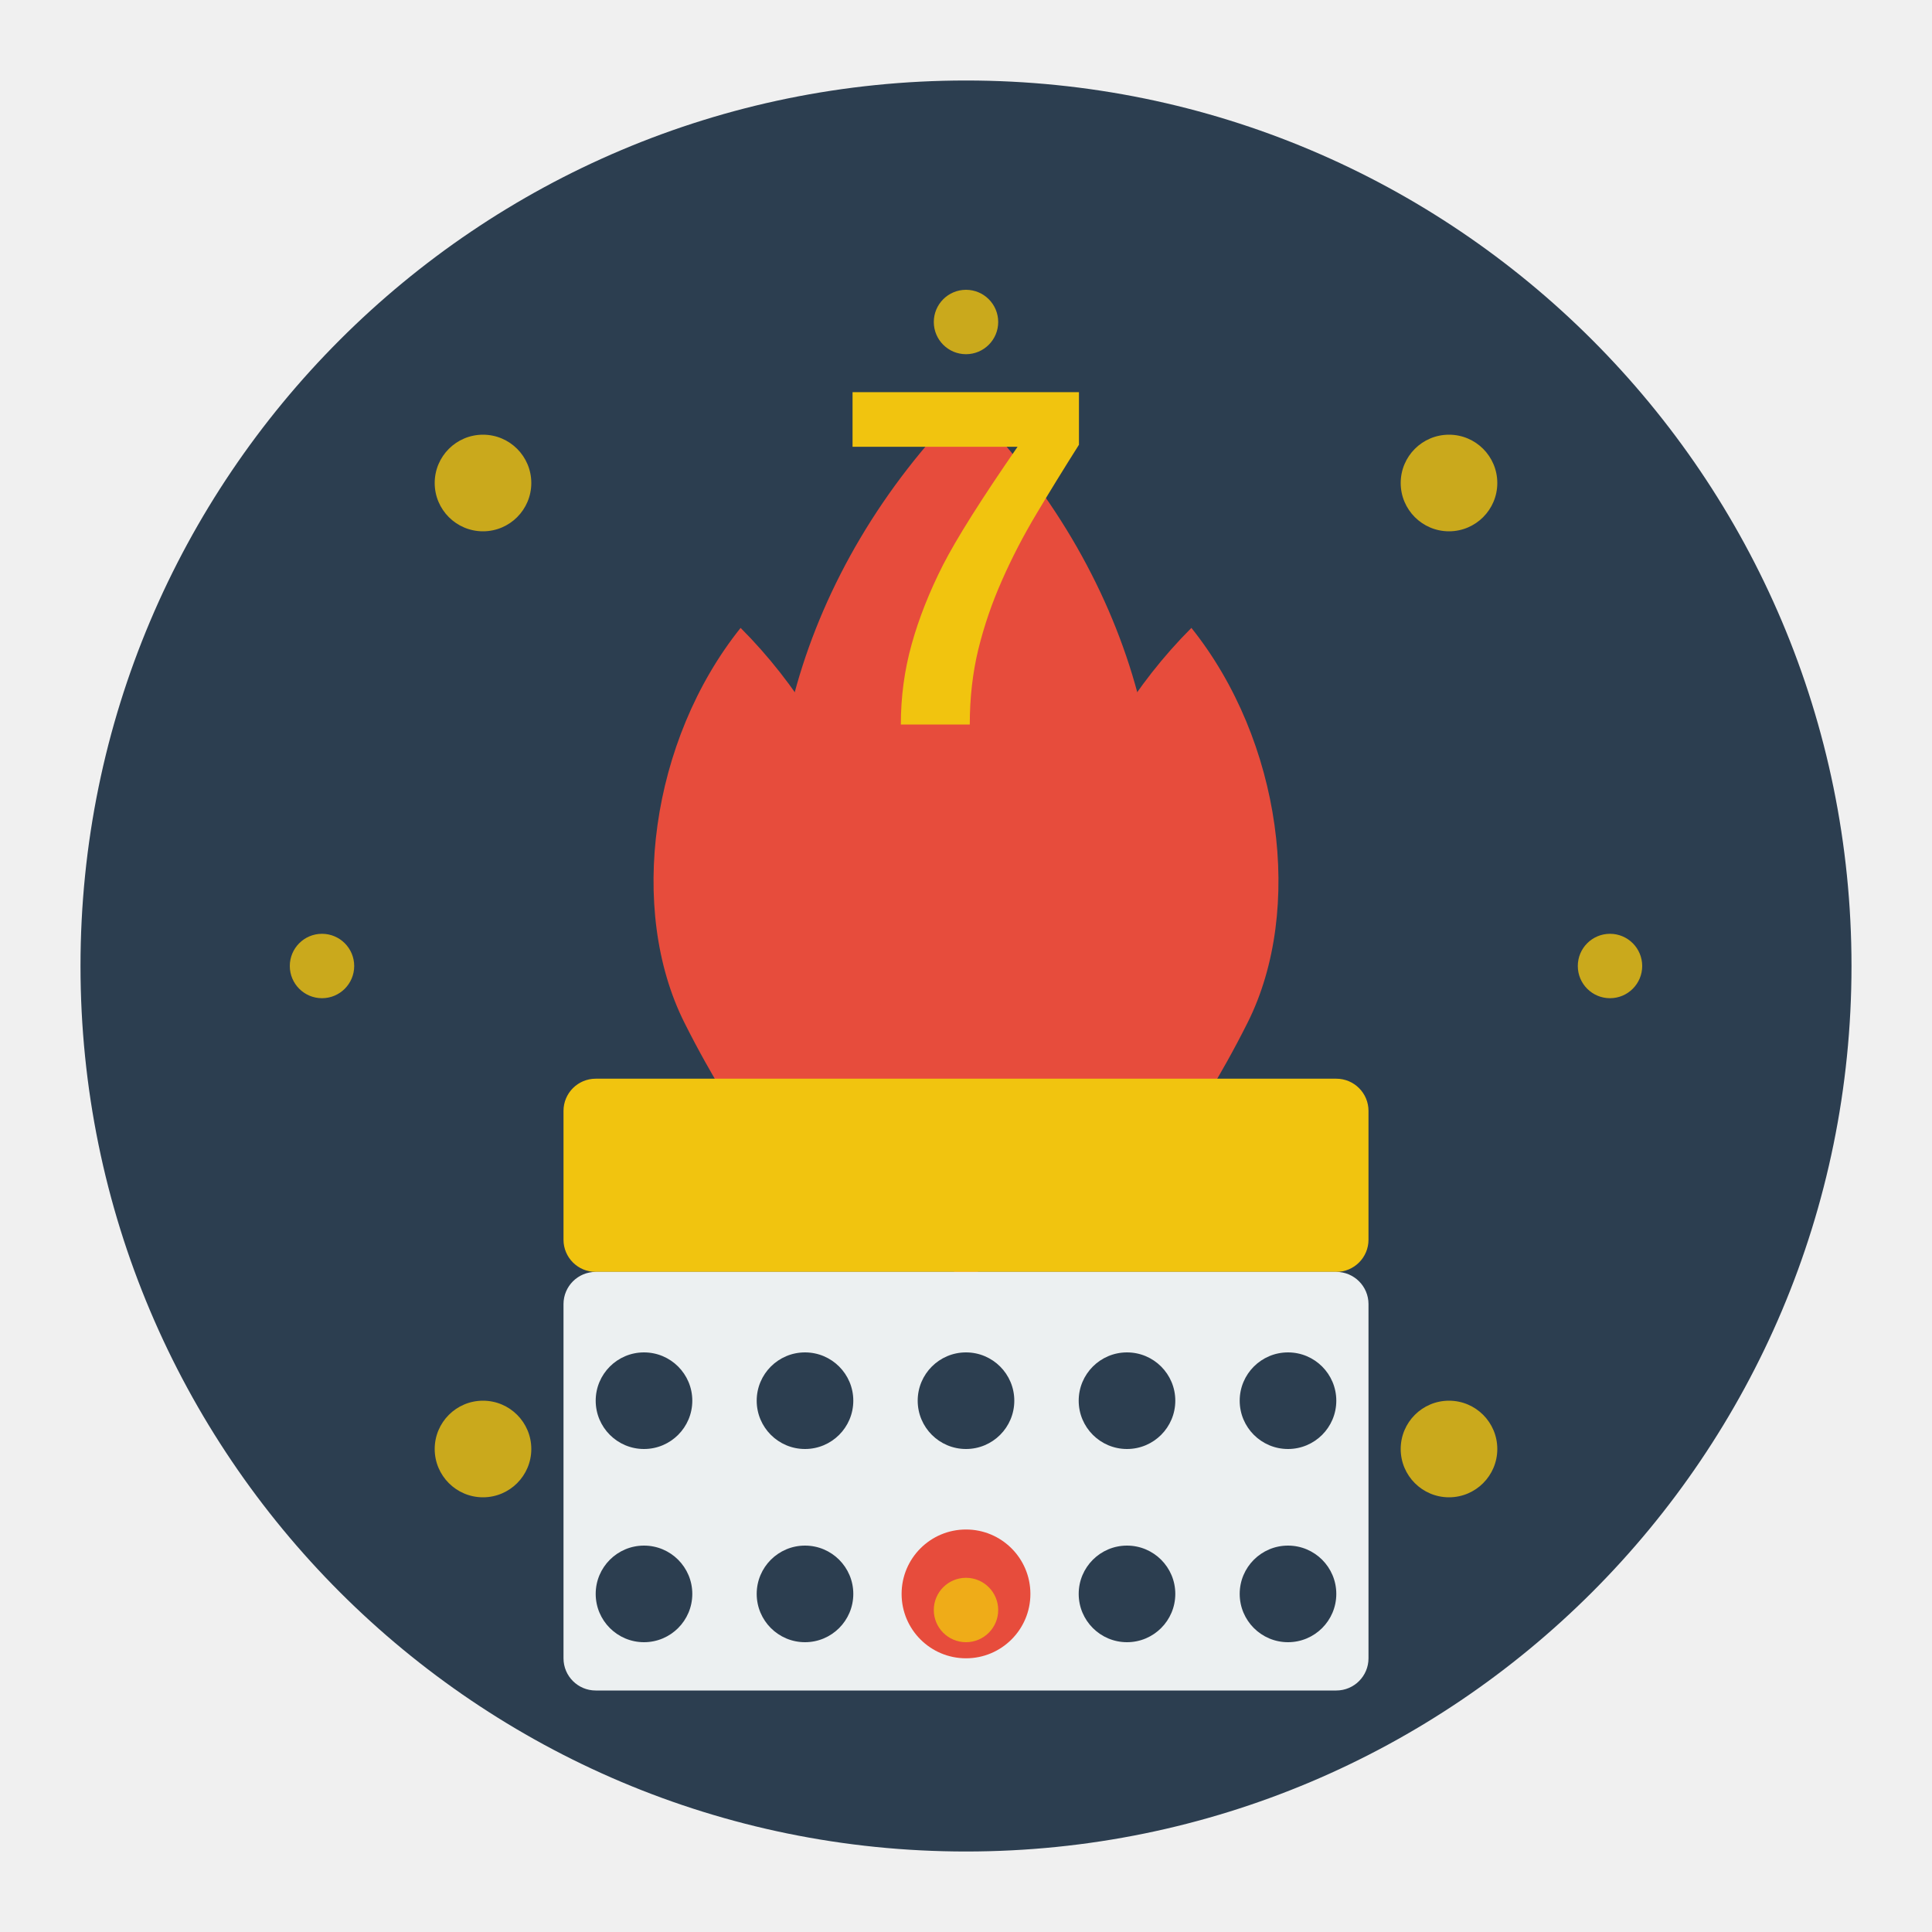
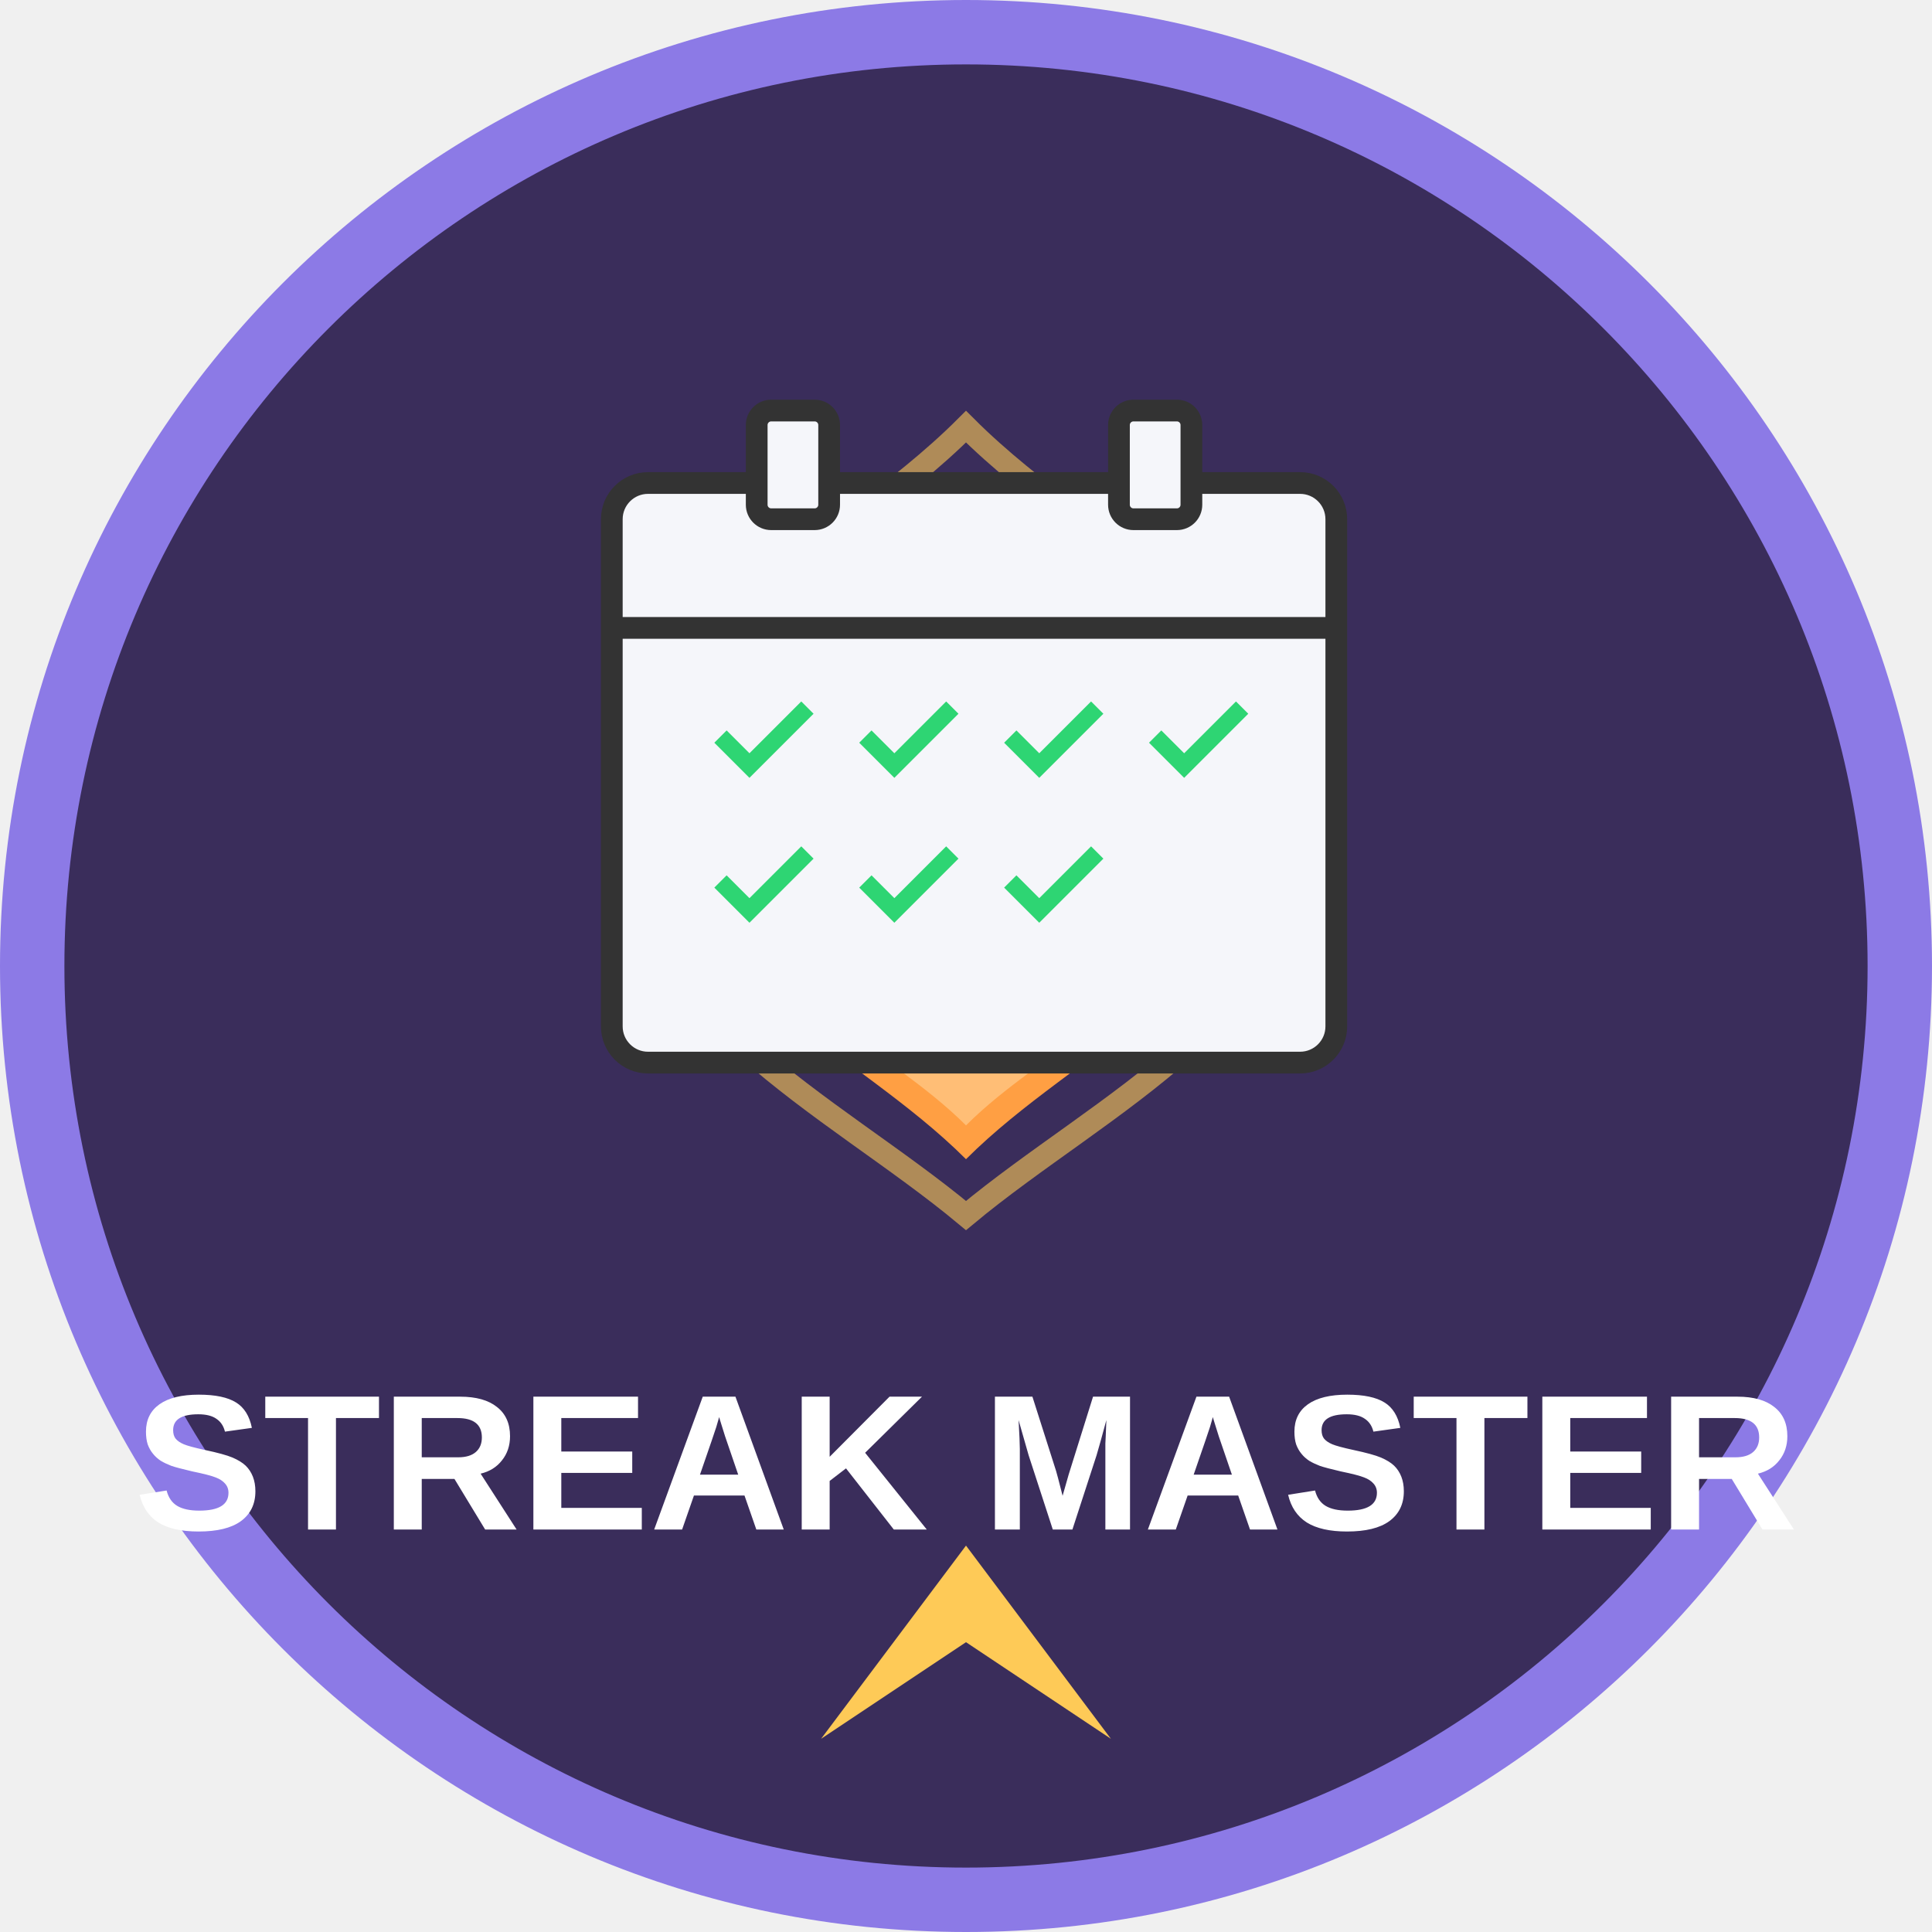
<svg xmlns="http://www.w3.org/2000/svg" width="120" height="120" viewBox="0 0 120 120">
-   <circle cx="60" cy="60" r="55" fill="#2c3e50" />
-   <g transform="translate(60, 60) scale(0.7)" fill="#e74c3c">
-     <path d="M0,-50 C-15,-35 -20,-15 -15,0 C-10,15 0,20 0,35 C0,20 10,15 15,0 C20,-15 15,-35 0,-50 Z" />
-     <path d="M-20,-30 C-28,-20 -30,-5 -25,5 C-20,15 -15,20 -15,25 C-15,20 -10,15 -8,5 C-5,-5 -10,-20 -20,-30 Z" />
-     <path d="M20,-30 C28,-20 30,-5 25,5 C20,15 15,20 15,25 C15,20 10,15 8,5 C5,-5 10,-20 20,-30 Z" />
+   <circle cx="60" cy="60" r="58" fill="#3a2d5b" stroke="#8c7ae6" stroke-width="4" />
+   <g transform="translate(60, 65) scale(0.7)">
+     <path d="M0,-50 C10,-40 25,-35 25,-20 C25,-5 10,0 0,10 C-10,0 -25,-5 -25,-20 C-25,-35 -10,-40 0,-50 Z" fill="#ff9f43" />
+     <path d="M0,-35 C7,-28 17,-24 17,-14 C17,-3 7,0 0,7 C-7,0 -17,-3 -17,-14 C-17,-24 -7,-28 0,-35 Z" fill="#ffbe76" />
+     <path d="M0,-55 C12,-43 30,-37 30,-20 C30,-3 12,5 0,15 C-12,5 -30,-3 -30,-20 C-30,-37 -12,-43 0,-55 Z" fill="none" stroke="#feca57" stroke-width="2" opacity="0.6" />
  </g>
-   <g transform="translate(0, 12)">
-     <rect x="35" y="55" width="50" height="12" rx="2" fill="#f1c40f" />
-     <rect x="35" y="67" width="50" height="26" rx="2" fill="#ecf0f1" />
-     <g transform="translate(40, 75)" fill="#2c3e50">
-       <circle cx="0" cy="0" r="3" />
-       <circle cx="10" cy="0" r="3" />
-       <circle cx="20" cy="0" r="3" />
-       <circle cx="30" cy="0" r="3" />
-       <circle cx="40" cy="0" r="3" />
-       <circle cx="0" cy="12" r="3" />
-       <circle cx="10" cy="12" r="3" />
-       <circle cx="20" cy="12" r="4" fill="#e74c3c" />
-       <circle cx="30" cy="12" r="3" />
-       <circle cx="40" cy="12" r="3" />
+   <g transform="translate(38, 30) scale(0.45)">
+     <rect x="0" y="0" width="100" height="80" rx="5" ry="5" fill="#f5f6fa" stroke="#333" stroke-width="3" />
+     <rect x="20" y="-10" width="10" height="15" rx="2" ry="2" fill="#f5f6fa" stroke="#333" stroke-width="3" />
+     <rect x="70" y="-10" width="10" height="15" rx="2" ry="2" fill="#f5f6fa" stroke="#333" stroke-width="3" />
+     <line x1="0" y1="20" x2="100" y2="20" stroke="#333" stroke-width="3" />
+     <g fill="#2ed573" transform="translate(15, 35) scale(0.8)">
+       <path d="M0,0 L5,5 L15,-5" stroke="#2ed573" stroke-width="3" fill="none" />
+       <path d="M25,0 L30,5 L40,-5" stroke="#2ed573" stroke-width="3" fill="none" />
+       <path d="M50,0 L55,5 L65,-5" stroke="#2ed573" stroke-width="3" fill="none" />
+       <path d="M75,0 L80,5 L90,-5" stroke="#2ed573" stroke-width="3" fill="none" />
+       <path d="M0,25 L5,30 L15,20" stroke="#2ed573" stroke-width="3" fill="none" />
+       <path d="M25,25 L30,30 L40,20" stroke="#2ed573" stroke-width="3" fill="none" />
+       <path d="M50,25 L55,30 L65,20" stroke="#2ed573" stroke-width="3" fill="none" />
    </g>
  </g>
-   <text x="60" y="45" font-family="Arial, sans-serif" font-size="30" font-weight="bold" fill="#f1c40f" text-anchor="middle">7</text>
-   <g fill="#f1c40f" opacity="0.8">
-     <circle cx="30" cy="30" r="3" />
-     <circle cx="90" cy="30" r="3" />
-     <circle cx="30" cy="90" r="3" />
-     <circle cx="90" cy="90" r="3" />
-     <circle cx="20" cy="60" r="2" />
-     <circle cx="100" cy="60" r="2" />
-     <circle cx="60" cy="20" r="2" />
-     <circle cx="60" cy="100" r="2" />
+   <g transform="translate(60, 105) scale(0.6)">
+     <path d="M0,-15 L15,5 L0,-5 L-15,5 Z" fill="#feca57" />
+   </g>
+   <g text-anchor="middle" font-family="Arial, sans-serif" font-weight="bold">
+     <text x="60" y="95" font-size="12" fill="#ffffff">STREAK MASTER</text>
  </g>
</svg>
